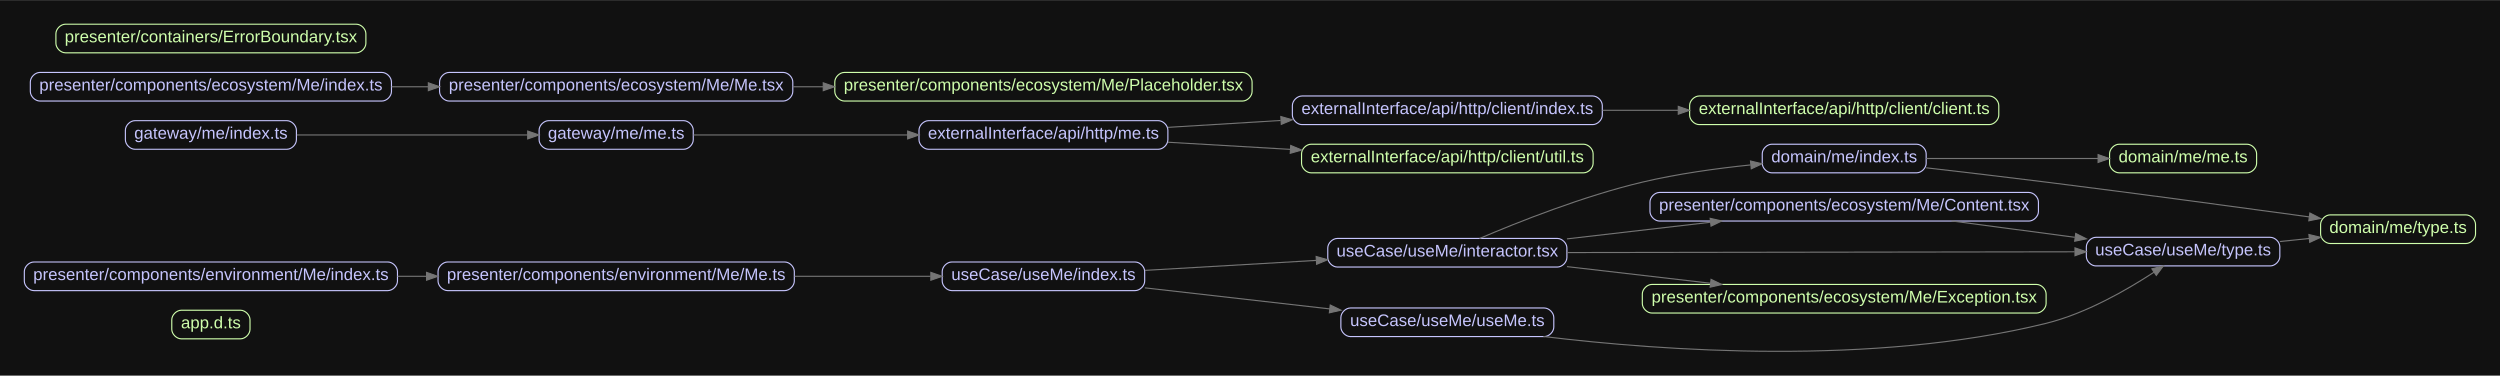
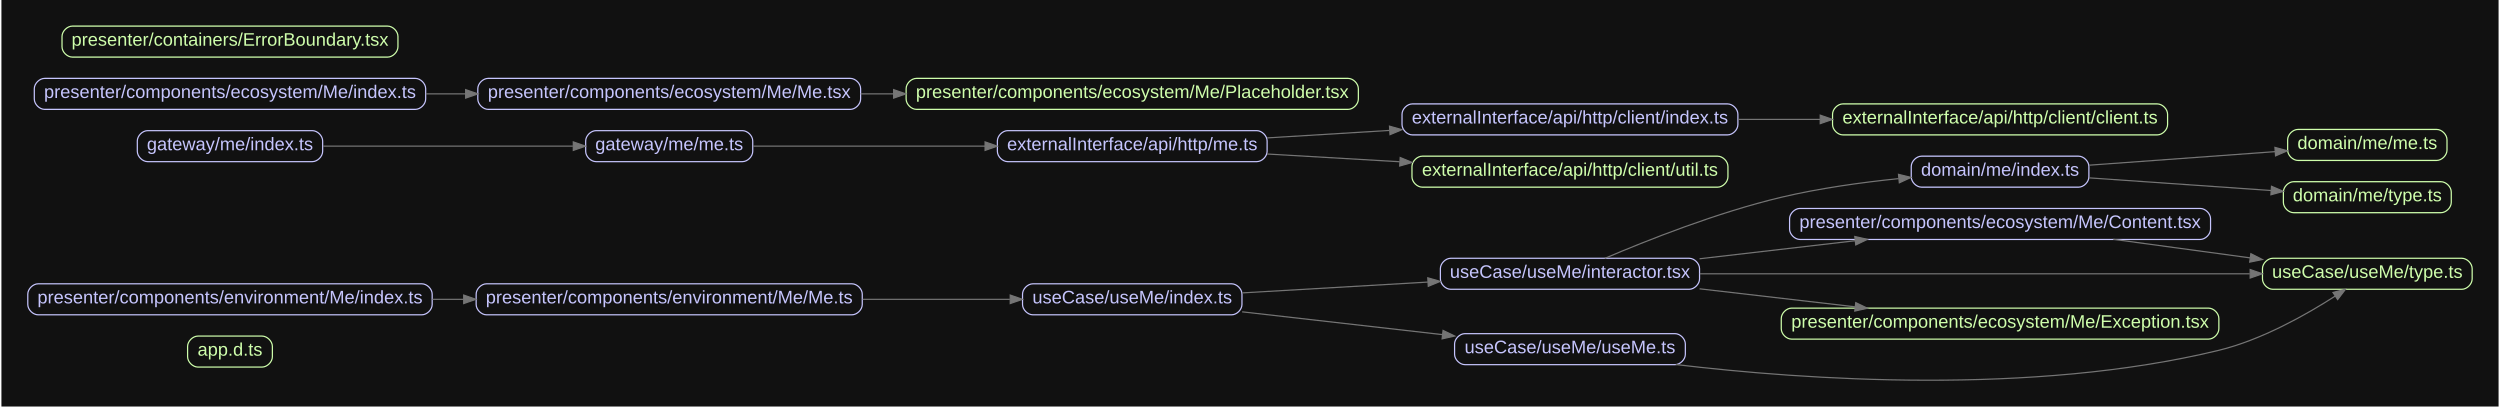
- <svg xmlns="http://www.w3.org/2000/svg" width="2229pt" height="335pt" viewBox="0.00 0.00 2228.79 334.76">
-   <g id="graph0" class="graph" transform="scale(1 1) rotate(0) translate(21.6 313.1637)">
-     <polygon fill="#111111" stroke="transparent" points="-21.6,21.6 -21.6,-313.164 2207.19,-313.164 2207.19,21.6 -21.6,21.6" />
+ <svg xmlns="http://www.w3.org/2000/svg" width="2054pt" height="334pt" viewBox="0.00 0.00 2054.23 334.42">
+   <g id="graph0" class="graph" transform="scale(1 1) rotate(0) translate(21.6 312.8224)">
+     <polygon fill="#111111" stroke="transparent" points="-21.6,21.6 -21.6,-312.822 2032.634,-312.822 2032.634,21.6 -21.6,21.6" />
    <g id="node1" class="node">
-       <path fill="none" stroke="#cfffac" d="M192.788,-36.689C192.788,-36.689 140.043,-36.689 140.043,-36.689 135.793,-36.689 131.543,-32.439 131.543,-28.189 131.543,-28.189 131.543,-19.69 131.543,-19.69 131.543,-15.44 135.793,-11.19 140.043,-11.19 140.043,-11.19 192.788,-11.19 192.788,-11.19 197.038,-11.19 201.288,-15.44 201.288,-19.69 201.288,-19.69 201.288,-28.189 201.288,-28.189 201.288,-32.439 197.038,-36.689 192.788,-36.689" />
-       <text text-anchor="middle" x="166.416" y="-20.564" font-family="Arial" font-size="15.00" fill="#cfffac">app.d.ts</text>
+       <path fill="none" stroke="#cfffac" d="M192.788,-36.348C192.788,-36.348 140.043,-36.348 140.043,-36.348 135.793,-36.348 131.543,-32.098 131.543,-27.848 131.543,-27.848 131.543,-19.348 131.543,-19.348 131.543,-15.098 135.793,-10.848 140.043,-10.848 140.043,-10.848 192.788,-10.848 192.788,-10.848 197.038,-10.848 201.288,-15.098 201.288,-19.348 201.288,-19.348 201.288,-27.848 201.288,-27.848 201.288,-32.098 197.038,-36.348 192.788,-36.348" />
+       <text text-anchor="middle" x="166.416" y="-20.222" font-family="Arial" font-size="15.00" fill="#cfffac">app.d.ts</text>
    </g>
    <g id="node2" class="node">
-       <path fill="none" stroke="#c6c5fe" d="M1687.107,-184.689C1687.107,-184.689 1557.979,-184.689 1557.979,-184.689 1553.729,-184.689 1549.479,-180.439 1549.479,-176.189 1549.479,-176.189 1549.479,-167.69 1549.479,-167.69 1549.479,-163.44 1553.729,-159.19 1557.979,-159.19 1557.979,-159.19 1687.107,-159.19 1687.107,-159.19 1691.357,-159.19 1695.607,-163.44 1695.607,-167.69 1695.607,-167.69 1695.607,-176.189 1695.607,-176.189 1695.607,-180.439 1691.357,-184.689 1687.107,-184.689" />
-       <text text-anchor="middle" x="1622.543" y="-168.564" font-family="Arial" font-size="15.00" fill="#c6c5fe">domain/me/index.ts</text>
+       <path fill="none" stroke="#c6c5fe" d="M1687.107,-184.348C1687.107,-184.348 1557.979,-184.348 1557.979,-184.348 1553.729,-184.348 1549.479,-180.098 1549.479,-175.848 1549.479,-175.848 1549.479,-167.348 1549.479,-167.348 1549.479,-163.098 1553.729,-158.848 1557.979,-158.848 1557.979,-158.848 1687.107,-158.848 1687.107,-158.848 1691.357,-158.848 1695.607,-163.098 1695.607,-167.348 1695.607,-167.348 1695.607,-175.848 1695.607,-175.848 1695.607,-180.098 1691.357,-184.348 1687.107,-184.348" />
+       <text text-anchor="middle" x="1622.543" y="-168.222" font-family="Arial" font-size="15.00" fill="#c6c5fe">domain/me/index.ts</text>
    </g>
    <g id="node3" class="node">
-       <path fill="none" stroke="#cfffac" d="M1981.703,-184.689C1981.703,-184.689 1867.62,-184.689 1867.62,-184.689 1863.37,-184.689 1859.12,-180.439 1859.12,-176.189 1859.12,-176.189 1859.12,-167.69 1859.12,-167.69 1859.12,-163.44 1863.37,-159.19 1867.62,-159.19 1867.62,-159.19 1981.703,-159.19 1981.703,-159.19 1985.953,-159.19 1990.203,-163.44 1990.203,-167.69 1990.203,-167.69 1990.203,-176.189 1990.203,-176.189 1990.203,-180.439 1985.953,-184.689 1981.703,-184.689" />
-       <text text-anchor="middle" x="1924.661" y="-168.564" font-family="Arial" font-size="15.00" fill="#cfffac">domain/me/me.ts</text>
+       <path fill="none" stroke="#cfffac" d="M1981.703,-206.348C1981.703,-206.348 1867.62,-206.348 1867.62,-206.348 1863.37,-206.348 1859.12,-202.098 1859.12,-197.848 1859.12,-197.848 1859.12,-189.348 1859.12,-189.348 1859.12,-185.098 1863.37,-180.848 1867.62,-180.848 1867.62,-180.848 1981.703,-180.848 1981.703,-180.848 1985.953,-180.848 1990.203,-185.098 1990.203,-189.348 1990.203,-189.348 1990.203,-197.848 1990.203,-197.848 1990.203,-202.098 1985.953,-206.348 1981.703,-206.348" />
+       <text text-anchor="middle" x="1924.661" y="-190.222" font-family="Arial" font-size="15.00" fill="#cfffac">domain/me/me.ts</text>
    </g>
    <g id="edge1" class="edge">
-       <path fill="none" stroke="#757575" d="M1695.677,-171.94C1742.046,-171.94 1801.904,-171.94 1848.79,-171.94" />
-       <polygon fill="#757575" stroke="#757575" points="1848.891,-175.44 1858.891,-171.94 1848.891,-168.44 1848.891,-175.44" />
+       <path fill="none" stroke="#757575" d="M1695.677,-176.924C1742.046,-180.3 1801.904,-184.659 1848.79,-188.073" />
+       <polygon fill="#757575" stroke="#757575" points="1848.663,-191.573 1858.891,-188.809 1849.171,-184.592 1848.663,-191.573" />
    </g>
    <g id="node4" class="node">
-       <path fill="none" stroke="#cfffac" d="M2176.869,-121.689C2176.869,-121.689 2055.755,-121.689 2055.755,-121.689 2051.505,-121.689 2047.255,-117.439 2047.255,-113.189 2047.255,-113.189 2047.255,-104.69 2047.255,-104.69 2047.255,-100.44 2051.505,-96.19 2055.755,-96.19 2055.755,-96.19 2176.869,-96.19 2176.869,-96.19 2181.119,-96.19 2185.369,-100.44 2185.369,-104.69 2185.369,-104.69 2185.369,-113.189 2185.369,-113.189 2185.369,-117.439 2181.119,-121.689 2176.869,-121.689" />
-       <text text-anchor="middle" x="2116.312" y="-105.564" font-family="Arial" font-size="15.00" fill="#cfffac">domain/me/type.ts</text>
+       <path fill="none" stroke="#cfffac" d="M1985.218,-163.348C1985.218,-163.348 1864.104,-163.348 1864.104,-163.348 1859.854,-163.348 1855.604,-159.098 1855.604,-154.848 1855.604,-154.848 1855.604,-146.348 1855.604,-146.348 1855.604,-142.098 1859.854,-137.848 1864.104,-137.848 1864.104,-137.848 1985.218,-137.848 1985.218,-137.848 1989.468,-137.848 1993.718,-142.098 1993.718,-146.348 1993.718,-146.348 1993.718,-154.848 1993.718,-154.848 1993.718,-159.098 1989.468,-163.348 1985.218,-163.348" />
+       <text text-anchor="middle" x="1924.661" y="-147.222" font-family="Arial" font-size="15.00" fill="#cfffac">domain/me/type.ts</text>
    </g>
    <g id="edge2" class="edge">
-       <path fill="none" stroke="#757575" d="M1695.601,-163.683C1728.258,-159.921 1767.217,-155.333 1802.289,-150.94 1882.328,-140.912 1973.719,-128.59 2037.188,-119.893" />
-       <polygon fill="#757575" stroke="#757575" points="2037.698,-123.356 2047.129,-118.529 2036.746,-116.421 2037.698,-123.356" />
+       <path fill="none" stroke="#757575" d="M1695.677,-166.515C1740.988,-163.365 1799.18,-159.32 1845.562,-156.096" />
+       <polygon fill="#757575" stroke="#757575" points="1845.838,-159.586 1855.571,-155.401 1845.353,-152.602 1845.838,-159.586" />
    </g>
    <g id="node5" class="node">
-       <path fill="none" stroke="#cfffac" d="M1751.85,-227.689C1751.85,-227.689 1493.236,-227.689 1493.236,-227.689 1488.986,-227.689 1484.736,-223.439 1484.736,-219.189 1484.736,-219.189 1484.736,-210.69 1484.736,-210.69 1484.736,-206.44 1488.986,-202.19 1493.236,-202.19 1493.236,-202.19 1751.85,-202.19 1751.85,-202.19 1756.1,-202.19 1760.35,-206.44 1760.35,-210.69 1760.35,-210.69 1760.35,-219.189 1760.35,-219.189 1760.35,-223.439 1756.1,-227.689 1751.85,-227.689" />
-       <text text-anchor="middle" x="1622.543" y="-211.564" font-family="Arial" font-size="15.00" fill="#cfffac">externalInterface/api/http/client/client.ts</text>
+       <path fill="none" stroke="#cfffac" d="M1751.85,-227.348C1751.85,-227.348 1493.236,-227.348 1493.236,-227.348 1488.986,-227.348 1484.736,-223.098 1484.736,-218.848 1484.736,-218.848 1484.736,-210.348 1484.736,-210.348 1484.736,-206.098 1488.986,-201.848 1493.236,-201.848 1493.236,-201.848 1751.85,-201.848 1751.85,-201.848 1756.1,-201.848 1760.35,-206.098 1760.35,-210.348 1760.35,-210.348 1760.35,-218.848 1760.35,-218.848 1760.35,-223.098 1756.1,-227.348 1751.85,-227.348" />
+       <text text-anchor="middle" x="1622.543" y="-211.222" font-family="Arial" font-size="15.00" fill="#cfffac">externalInterface/api/http/client/client.ts</text>
    </g>
    <g id="node6" class="node">
-       <path fill="none" stroke="#c6c5fe" d="M1398.372,-227.689C1398.372,-227.689 1139.074,-227.689 1139.074,-227.689 1134.824,-227.689 1130.574,-223.439 1130.574,-219.189 1130.574,-219.189 1130.574,-210.69 1130.574,-210.69 1130.574,-206.44 1134.824,-202.19 1139.074,-202.19 1139.074,-202.19 1398.372,-202.19 1398.372,-202.19 1402.622,-202.19 1406.872,-206.44 1406.872,-210.69 1406.872,-210.69 1406.872,-219.189 1406.872,-219.189 1406.872,-223.439 1402.622,-227.689 1398.372,-227.689" />
-       <text text-anchor="middle" x="1268.723" y="-211.564" font-family="Arial" font-size="15.00" fill="#c6c5fe">externalInterface/api/http/client/index.ts</text>
+       <path fill="none" stroke="#c6c5fe" d="M1398.372,-227.348C1398.372,-227.348 1139.074,-227.348 1139.074,-227.348 1134.824,-227.348 1130.574,-223.098 1130.574,-218.848 1130.574,-218.848 1130.574,-210.348 1130.574,-210.348 1130.574,-206.098 1134.824,-201.848 1139.074,-201.848 1139.074,-201.848 1398.372,-201.848 1398.372,-201.848 1402.622,-201.848 1406.872,-206.098 1406.872,-210.348 1406.872,-210.348 1406.872,-218.848 1406.872,-218.848 1406.872,-223.098 1402.622,-227.348 1398.372,-227.348" />
+       <text text-anchor="middle" x="1268.723" y="-211.222" font-family="Arial" font-size="15.00" fill="#c6c5fe">externalInterface/api/http/client/index.ts</text>
    </g>
    <g id="edge3" class="edge">
-       <path fill="none" stroke="#757575" d="M1407.039,-214.94C1429.141,-214.94 1452.089,-214.94 1474.408,-214.94" />
-       <polygon fill="#757575" stroke="#757575" points="1474.613,-218.44 1484.613,-214.94 1474.613,-211.44 1474.613,-218.44" />
+       <path fill="none" stroke="#757575" d="M1407.039,-214.598C1429.141,-214.598 1452.089,-214.598 1474.408,-214.598" />
+       <polygon fill="#757575" stroke="#757575" points="1474.613,-218.098 1484.613,-214.598 1474.613,-211.098 1474.613,-218.098" />
    </g>
    <g id="node7" class="node">
-       <path fill="none" stroke="#cfffac" d="M1390.188,-184.689C1390.188,-184.689 1147.258,-184.689 1147.258,-184.689 1143.008,-184.689 1138.758,-180.439 1138.758,-176.189 1138.758,-176.189 1138.758,-167.69 1138.758,-167.69 1138.758,-163.44 1143.008,-159.19 1147.258,-159.19 1147.258,-159.19 1390.188,-159.19 1390.188,-159.19 1394.438,-159.19 1398.688,-163.44 1398.688,-167.69 1398.688,-167.69 1398.688,-176.189 1398.688,-176.189 1398.688,-180.439 1394.438,-184.689 1390.188,-184.689" />
-       <text text-anchor="middle" x="1268.723" y="-168.564" font-family="Arial" font-size="15.00" fill="#cfffac">externalInterface/api/http/client/util.ts</text>
+       <path fill="none" stroke="#cfffac" d="M1390.188,-184.348C1390.188,-184.348 1147.258,-184.348 1147.258,-184.348 1143.008,-184.348 1138.758,-180.098 1138.758,-175.848 1138.758,-175.848 1138.758,-167.348 1138.758,-167.348 1138.758,-163.098 1143.008,-158.848 1147.258,-158.848 1147.258,-158.848 1390.188,-158.848 1390.188,-158.848 1394.438,-158.848 1398.688,-163.098 1398.688,-167.348 1398.688,-167.348 1398.688,-175.848 1398.688,-175.848 1398.688,-180.098 1394.438,-184.348 1390.188,-184.348" />
+       <text text-anchor="middle" x="1268.723" y="-168.222" font-family="Arial" font-size="15.00" fill="#cfffac">externalInterface/api/http/client/util.ts</text>
    </g>
    <g id="node8" class="node">
-       <path fill="none" stroke="#c6c5fe" d="M1011.087,-205.689C1011.087,-205.689 806.202,-205.689 806.202,-205.689 801.952,-205.689 797.702,-201.439 797.702,-197.189 797.702,-197.189 797.702,-188.69 797.702,-188.69 797.702,-184.44 801.952,-180.19 806.202,-180.19 806.202,-180.19 1011.087,-180.19 1011.087,-180.19 1015.337,-180.19 1019.587,-184.44 1019.587,-188.69 1019.587,-188.69 1019.587,-197.189 1019.587,-197.189 1019.587,-201.439 1015.337,-205.689 1011.087,-205.689" />
-       <text text-anchor="middle" x="908.644" y="-189.564" font-family="Arial" font-size="15.00" fill="#c6c5fe">externalInterface/api/http/me.ts</text>
+       <path fill="none" stroke="#c6c5fe" d="M1011.087,-205.348C1011.087,-205.348 806.202,-205.348 806.202,-205.348 801.952,-205.348 797.702,-201.098 797.702,-196.848 797.702,-196.848 797.702,-188.348 797.702,-188.348 797.702,-184.098 801.952,-179.848 806.202,-179.848 806.202,-179.848 1011.087,-179.848 1011.087,-179.848 1015.337,-179.848 1019.587,-184.098 1019.587,-188.348 1019.587,-188.348 1019.587,-196.848 1019.587,-196.848 1019.587,-201.098 1015.337,-205.348 1011.087,-205.348" />
+       <text text-anchor="middle" x="908.644" y="-189.222" font-family="Arial" font-size="15.00" fill="#c6c5fe">externalInterface/api/http/me.ts</text>
    </g>
    <g id="edge4" class="edge">
-       <path fill="none" stroke="#757575" d="M1019.618,-199.72C1051.36,-201.659 1086.477,-203.805 1120.088,-205.858" />
-       <polygon fill="#757575" stroke="#757575" points="1120.271,-209.376 1130.466,-206.492 1120.698,-202.389 1120.271,-209.376" />
+       <path fill="none" stroke="#757575" d="M1019.618,-199.378C1051.36,-201.318 1086.477,-203.463 1120.088,-205.517" />
+       <polygon fill="#757575" stroke="#757575" points="1120.271,-209.035 1130.466,-206.151 1120.698,-202.048 1120.271,-209.035" />
    </g>
    <g id="edge5" class="edge">
-       <path fill="none" stroke="#757575" d="M1019.618,-186.467C1054.089,-184.457 1092.541,-182.214 1128.721,-180.105" />
-       <polygon fill="#757575" stroke="#757575" points="1129.081,-183.589 1138.86,-179.513 1128.674,-176.601 1129.081,-183.589" />
+       <path fill="none" stroke="#757575" d="M1019.618,-186.126C1054.089,-184.116 1092.541,-181.873 1128.721,-179.763" />
+       <polygon fill="#757575" stroke="#757575" points="1129.081,-183.248 1138.86,-179.172 1128.674,-176.26 1129.081,-183.248" />
    </g>
    <g id="node9" class="node">
-       <path fill="none" stroke="#c6c5fe" d="M234.152,-205.689C234.152,-205.689 98.679,-205.689 98.679,-205.689 94.429,-205.689 90.18,-201.439 90.18,-197.189 90.18,-197.189 90.18,-188.69 90.18,-188.69 90.18,-184.44 94.429,-180.19 98.679,-180.19 98.679,-180.19 234.152,-180.19 234.152,-180.19 238.402,-180.19 242.652,-184.44 242.652,-188.69 242.652,-188.69 242.652,-197.189 242.652,-197.189 242.652,-201.439 238.402,-205.689 234.152,-205.689" />
-       <text text-anchor="middle" x="166.416" y="-189.564" font-family="Arial" font-size="15.00" fill="#c6c5fe">gateway/me/index.ts</text>
+       <path fill="none" stroke="#c6c5fe" d="M234.152,-205.348C234.152,-205.348 98.679,-205.348 98.679,-205.348 94.429,-205.348 90.18,-201.098 90.18,-196.848 90.18,-196.848 90.18,-188.348 90.18,-188.348 90.18,-184.098 94.429,-179.848 98.679,-179.848 98.679,-179.848 234.152,-179.848 234.152,-179.848 238.402,-179.848 242.652,-184.098 242.652,-188.348 242.652,-188.348 242.652,-196.848 242.652,-196.848 242.652,-201.098 238.402,-205.348 234.152,-205.348" />
+       <text text-anchor="middle" x="166.416" y="-189.222" font-family="Arial" font-size="15.00" fill="#c6c5fe">gateway/me/index.ts</text>
    </g>
    <g id="node10" class="node">
-       <path fill="none" stroke="#c6c5fe" d="M587.95,-205.689C587.95,-205.689 467.521,-205.689 467.521,-205.689 463.271,-205.689 459.021,-201.439 459.021,-197.189 459.021,-197.189 459.021,-188.69 459.021,-188.69 459.021,-184.44 463.271,-180.19 467.521,-180.19 467.521,-180.19 587.95,-180.19 587.95,-180.19 592.2,-180.19 596.45,-184.44 596.45,-188.69 596.45,-188.69 596.45,-197.189 596.45,-197.189 596.45,-201.439 592.2,-205.689 587.95,-205.689" />
-       <text text-anchor="middle" x="527.736" y="-189.564" font-family="Arial" font-size="15.00" fill="#c6c5fe">gateway/me/me.ts</text>
+       <path fill="none" stroke="#c6c5fe" d="M587.95,-205.348C587.95,-205.348 467.521,-205.348 467.521,-205.348 463.271,-205.348 459.021,-201.098 459.021,-196.848 459.021,-196.848 459.021,-188.348 459.021,-188.348 459.021,-184.098 463.271,-179.848 467.521,-179.848 467.521,-179.848 587.95,-179.848 587.95,-179.848 592.2,-179.848 596.45,-184.098 596.45,-188.348 596.45,-188.348 596.45,-196.848 596.45,-196.848 596.45,-201.098 592.2,-205.348 587.95,-205.348" />
+       <text text-anchor="middle" x="527.736" y="-189.222" font-family="Arial" font-size="15.00" fill="#c6c5fe">gateway/me/me.ts</text>
    </g>
    <g id="edge6" class="edge">
-       <path fill="none" stroke="#757575" d="M243.042,-192.94C303.454,-192.94 387.409,-192.94 448.488,-192.94" />
-       <polygon fill="#757575" stroke="#757575" points="448.85,-196.44 458.85,-192.94 448.85,-189.44 448.85,-196.44" />
+       <path fill="none" stroke="#757575" d="M243.042,-192.598C303.454,-192.598 387.409,-192.598 448.488,-192.598" />
+       <polygon fill="#757575" stroke="#757575" points="448.85,-196.098 458.85,-192.598 448.85,-189.098 448.85,-196.098" />
    </g>
    <g id="edge7" class="edge">
-       <path fill="none" stroke="#757575" d="M596.715,-192.94C649.829,-192.94 724.577,-192.94 787.585,-192.94" />
-       <polygon fill="#757575" stroke="#757575" points="787.592,-196.44 797.592,-192.94 787.592,-189.44 787.592,-196.44" />
+       <path fill="none" stroke="#757575" d="M596.715,-192.598C649.829,-192.598 724.577,-192.598 787.585,-192.598" />
+       <polygon fill="#757575" stroke="#757575" points="787.592,-196.098 797.592,-192.598 787.592,-189.098 787.592,-196.098" />
    </g>
    <g id="node11" class="node">
-       <path fill="none" stroke="#c6c5fe" d="M1787.197,-141.689C1787.197,-141.689 1457.889,-141.689 1457.889,-141.689 1453.639,-141.689 1449.389,-137.439 1449.389,-133.189 1449.389,-133.189 1449.389,-124.69 1449.389,-124.69 1449.389,-120.44 1453.639,-116.19 1457.889,-116.19 1457.889,-116.19 1787.197,-116.19 1787.197,-116.19 1791.447,-116.19 1795.697,-120.44 1795.697,-124.69 1795.697,-124.69 1795.697,-133.189 1795.697,-133.189 1795.697,-137.439 1791.447,-141.689 1787.197,-141.689" />
-       <text text-anchor="middle" x="1622.543" y="-125.564" font-family="Arial" font-size="15.00" fill="#c6c5fe">presenter/components/ecosystem/Me/Content.tsx</text>
+       <path fill="none" stroke="#c6c5fe" d="M1787.197,-141.348C1787.197,-141.348 1457.889,-141.348 1457.889,-141.348 1453.639,-141.348 1449.389,-137.098 1449.389,-132.848 1449.389,-132.848 1449.389,-124.348 1449.389,-124.348 1449.389,-120.098 1453.639,-115.848 1457.889,-115.848 1457.889,-115.848 1787.197,-115.848 1787.197,-115.848 1791.447,-115.848 1795.697,-120.098 1795.697,-124.348 1795.697,-124.348 1795.697,-132.848 1795.697,-132.848 1795.697,-137.098 1791.447,-141.348 1787.197,-141.348" />
+       <text text-anchor="middle" x="1622.543" y="-125.222" font-family="Arial" font-size="15.00" fill="#c6c5fe">presenter/components/ecosystem/Me/Content.tsx</text>
    </g>
    <g id="node12" class="node">
-       <path fill="none" stroke="#c6c5fe" d="M2002.407,-101.689C2002.407,-101.689 1846.915,-101.689 1846.915,-101.689 1842.666,-101.689 1838.416,-97.439 1838.416,-93.189 1838.416,-93.189 1838.416,-84.69 1838.416,-84.69 1838.416,-80.44 1842.666,-76.19 1846.915,-76.19 1846.915,-76.19 2002.407,-76.19 2002.407,-76.19 2006.657,-76.19 2010.907,-80.44 2010.907,-84.69 2010.907,-84.69 2010.907,-93.189 2010.907,-93.189 2010.907,-97.439 2006.657,-101.689 2002.407,-101.689" />
-       <text text-anchor="middle" x="1924.661" y="-85.564" font-family="Arial" font-size="15.00" fill="#c6c5fe">useCase/useMe/type.ts</text>
+       <path fill="none" stroke="#cfffac" d="M2002.407,-100.348C2002.407,-100.348 1846.915,-100.348 1846.915,-100.348 1842.666,-100.348 1838.416,-96.098 1838.416,-91.848 1838.416,-91.848 1838.416,-83.348 1838.416,-83.348 1838.416,-79.098 1842.666,-74.848 1846.915,-74.848 1846.915,-74.848 2002.407,-74.848 2002.407,-74.848 2006.657,-74.848 2010.907,-79.098 2010.907,-83.348 2010.907,-83.348 2010.907,-91.848 2010.907,-91.848 2010.907,-96.098 2006.657,-100.348 2002.407,-100.348" />
+       <text text-anchor="middle" x="1924.661" y="-84.222" font-family="Arial" font-size="15.00" fill="#cfffac">useCase/useMe/type.ts</text>
    </g>
    <g id="edge8" class="edge">
-       <path fill="none" stroke="#757575" d="M1718.135,-116.283C1753.222,-111.638 1792.946,-106.378 1828.116,-101.722" />
-       <polygon fill="#757575" stroke="#757575" points="1828.936,-105.144 1838.39,-100.362 1828.017,-98.205 1828.936,-105.144" />
+       <path fill="none" stroke="#757575" d="M1715.654,-115.962C1751.39,-111.112 1792.227,-105.57 1828.266,-100.68" />
+       <polygon fill="#757575" stroke="#757575" points="1828.857,-104.132 1838.296,-99.319 1827.916,-97.195 1828.857,-104.132" />
+     </g>
+     <g id="node13" class="node">
+       <path fill="none" stroke="#cfffac" d="M1794.035,-59.348C1794.035,-59.348 1451.051,-59.348 1451.051,-59.348 1446.801,-59.348 1442.551,-55.098 1442.551,-50.848 1442.551,-50.848 1442.551,-42.348 1442.551,-42.348 1442.551,-38.098 1446.801,-33.848 1451.051,-33.848 1451.051,-33.848 1794.035,-33.848 1794.035,-33.848 1798.285,-33.848 1802.534,-38.098 1802.534,-42.348 1802.534,-42.348 1802.534,-50.848 1802.534,-50.848 1802.534,-55.098 1798.285,-59.348 1794.035,-59.348" />
+       <text text-anchor="middle" x="1622.543" y="-43.222" font-family="Arial" font-size="15.00" fill="#cfffac">presenter/components/ecosystem/Me/Exception.tsx</text>
+     </g>
+     <g id="node14" class="node">
+       <path fill="none" stroke="#c6c5fe" d="M676.691,-248.348C676.691,-248.348 378.781,-248.348 378.781,-248.348 374.531,-248.348 370.281,-244.098 370.281,-239.848 370.281,-239.848 370.281,-231.348 370.281,-231.348 370.281,-227.098 374.531,-222.848 378.781,-222.848 378.781,-222.848 676.691,-222.848 676.691,-222.848 680.941,-222.848 685.191,-227.098 685.191,-231.348 685.191,-231.348 685.191,-239.848 685.191,-239.848 685.191,-244.098 680.941,-248.348 676.691,-248.348" />
+       <text text-anchor="middle" x="527.736" y="-232.222" font-family="Arial" font-size="15.00" fill="#c6c5fe">presenter/components/ecosystem/Me/Me.tsx</text>
+     </g>
+     <g id="node15" class="node">
+       <path fill="none" stroke="#cfffac" d="M1086.153,-248.348C1086.153,-248.348 731.136,-248.348 731.136,-248.348 726.886,-248.348 722.636,-244.098 722.636,-239.848 722.636,-239.848 722.636,-231.348 722.636,-231.348 722.636,-227.098 726.886,-222.848 731.136,-222.848 731.136,-222.848 1086.153,-222.848 1086.153,-222.848 1090.403,-222.848 1094.653,-227.098 1094.653,-231.348 1094.653,-231.348 1094.653,-239.848 1094.653,-239.848 1094.653,-244.098 1090.403,-248.348 1086.153,-248.348" />
+       <text text-anchor="middle" x="908.644" y="-232.222" font-family="Arial" font-size="15.00" fill="#cfffac">presenter/components/ecosystem/Me/Placeholder.tsx</text>
+     </g>
+     <g id="edge9" class="edge">
+       <path fill="none" stroke="#757575" d="M685.14,-235.598C694.068,-235.598 703.096,-235.598 712.142,-235.598" />
+       <polygon fill="#757575" stroke="#757575" points="712.359,-239.098 722.359,-235.598 712.359,-232.098 712.359,-239.098" />
+     </g>
+     <g id="node16" class="node">
+       <path fill="none" stroke="#c6c5fe" d="M318.892,-248.348C318.892,-248.348 13.939,-248.348 13.939,-248.348 9.689,-248.348 5.439,-244.098 5.439,-239.848 5.439,-239.848 5.439,-231.348 5.439,-231.348 5.439,-227.098 9.689,-222.848 13.939,-222.848 13.939,-222.848 318.892,-222.848 318.892,-222.848 323.142,-222.848 327.392,-227.098 327.392,-231.348 327.392,-231.348 327.392,-239.848 327.392,-239.848 327.392,-244.098 323.142,-248.348 318.892,-248.348" />
+       <text text-anchor="middle" x="166.416" y="-232.222" font-family="Arial" font-size="15.00" fill="#c6c5fe">presenter/components/ecosystem/Me/index.ts</text>
+     </g>
+     <g id="edge10" class="edge">
+       <path fill="none" stroke="#757575" d="M327.526,-235.598C338.293,-235.598 349.154,-235.598 359.954,-235.598" />
+       <polygon fill="#757575" stroke="#757575" points="360.283,-239.098 370.283,-235.598 360.283,-232.098 360.283,-239.098" />
+     </g>
+     <g id="node17" class="node">
+       <path fill="none" stroke="#c6c5fe" d="M678.045,-79.348C678.045,-79.348 377.426,-79.348 377.426,-79.348 373.176,-79.348 368.926,-75.098 368.926,-70.848 368.926,-70.848 368.926,-62.348 368.926,-62.348 368.926,-58.098 373.176,-53.848 377.426,-53.848 377.426,-53.848 678.045,-53.848 678.045,-53.848 682.295,-53.848 686.545,-58.098 686.545,-62.348 686.545,-62.348 686.545,-70.848 686.545,-70.848 686.545,-75.098 682.295,-79.348 678.045,-79.348" />
+       <text text-anchor="middle" x="527.736" y="-63.222" font-family="Arial" font-size="15.00" fill="#c6c5fe">presenter/components/environment/Me/Me.ts</text>
+     </g>
+     <g id="node18" class="node">
+       <path fill="none" stroke="#c6c5fe" d="M990.398,-79.348C990.398,-79.348 826.891,-79.348 826.891,-79.348 822.641,-79.348 818.391,-75.098 818.391,-70.848 818.391,-70.848 818.391,-62.348 818.391,-62.348 818.391,-58.098 822.641,-53.848 826.891,-53.848 826.891,-53.848 990.398,-53.848 990.398,-53.848 994.648,-53.848 998.897,-58.098 998.897,-62.348 998.897,-62.348 998.897,-70.848 998.897,-70.848 998.897,-75.098 994.648,-79.348 990.398,-79.348" />
+       <text text-anchor="middle" x="908.644" y="-63.222" font-family="Arial" font-size="15.00" fill="#c6c5fe">useCase/useMe/index.ts</text>
+     </g>
+     <g id="edge11" class="edge">
+       <path fill="none" stroke="#757575" d="M686.793,-66.598C727.816,-66.598 770.837,-66.598 807.959,-66.598" />
+       <polygon fill="#757575" stroke="#757575" points="808.267,-70.098 818.267,-66.598 808.267,-63.098 808.267,-70.098" />
+     </g>
+     <g id="node21" class="node">
+       <path fill="none" stroke="#c6c5fe" d="M1366.816,-100.348C1366.816,-100.348 1170.63,-100.348 1170.63,-100.348 1166.38,-100.348 1162.13,-96.098 1162.13,-91.848 1162.13,-91.848 1162.13,-83.348 1162.13,-83.348 1162.13,-79.098 1166.38,-74.848 1170.63,-74.848 1170.63,-74.848 1366.816,-74.848 1366.816,-74.848 1371.066,-74.848 1375.316,-79.098 1375.316,-83.348 1375.316,-83.348 1375.316,-91.848 1375.316,-91.848 1375.316,-96.098 1371.066,-100.348 1366.816,-100.348" />
+       <text text-anchor="middle" x="1268.723" y="-84.222" font-family="Arial" font-size="15.00" fill="#c6c5fe">useCase/useMe/interactor.tsx</text>
+     </g>
+     <g id="edge13" class="edge">
+       <path fill="none" stroke="#757575" d="M999.043,-71.87C1045.331,-74.57 1102.232,-77.888 1151.818,-80.78" />
+       <polygon fill="#757575" stroke="#757575" points="1151.77,-84.283 1161.957,-81.371 1152.177,-77.295 1151.77,-84.283" />
+     </g>
+     <g id="node22" class="node">
+       <path fill="none" stroke="#c6c5fe" d="M1355.139,-38.348C1355.139,-38.348 1182.307,-38.348 1182.307,-38.348 1178.057,-38.348 1173.807,-34.098 1173.807,-29.848 1173.807,-29.848 1173.807,-21.348 1173.807,-21.348 1173.807,-17.098 1178.057,-12.848 1182.307,-12.848 1182.307,-12.848 1355.139,-12.848 1355.139,-12.848 1359.389,-12.848 1363.639,-17.098 1363.639,-21.348 1363.639,-21.348 1363.639,-29.848 1363.639,-29.848 1363.639,-34.098 1359.389,-38.348 1355.139,-38.348" />
+       <text text-anchor="middle" x="1268.723" y="-22.222" font-family="Arial" font-size="15.00" fill="#c6c5fe">useCase/useMe/useMe.ts</text>
+     </g>
+     <g id="edge14" class="edge">
+       <path fill="none" stroke="#757575" d="M999.043,-56.305C1049.145,-50.6 1111.681,-43.48 1163.916,-37.532" />
+       <polygon fill="#757575" stroke="#757575" points="1164.341,-41.006 1173.881,-36.397 1163.549,-34.051 1164.341,-41.006" />
+     </g>
+     <g id="node19" class="node">
+       <path fill="none" stroke="#c6c5fe" d="M324.247,-79.348C324.247,-79.348 8.584,-79.348 8.584,-79.348 4.334,-79.348 .084,-75.098 .084,-70.848 .084,-70.848 .084,-62.348 .084,-62.348 .084,-58.098 4.334,-53.848 8.584,-53.848 8.584,-53.848 324.247,-53.848 324.247,-53.848 328.497,-53.848 332.747,-58.098 332.747,-62.348 332.747,-62.348 332.747,-70.848 332.747,-70.848 332.747,-75.098 328.497,-79.348 324.247,-79.348" />
+       <text text-anchor="middle" x="166.416" y="-63.222" font-family="Arial" font-size="15.00" fill="#c6c5fe">presenter/components/environment/Me/index.ts</text>
+     </g>
+     <g id="edge12" class="edge">
+       <path fill="none" stroke="#757575" d="M332.798,-66.598C341.385,-66.598 350.014,-66.598 358.609,-66.598" />
+       <polygon fill="#757575" stroke="#757575" points="358.678,-70.098 368.678,-66.598 358.678,-63.098 358.678,-70.098" />
+     </g>
+     <g id="node20" class="node">
+       <path fill="none" stroke="#cfffac" d="M296.092,-291.348C296.092,-291.348 36.739,-291.348 36.739,-291.348 32.489,-291.348 28.239,-287.098 28.239,-282.848 28.239,-282.848 28.239,-274.348 28.239,-274.348 28.239,-270.098 32.489,-265.848 36.739,-265.848 36.739,-265.848 296.092,-265.848 296.092,-265.848 300.342,-265.848 304.592,-270.098 304.592,-274.348 304.592,-274.348 304.592,-282.848 304.592,-282.848 304.592,-287.098 300.342,-291.348 296.092,-291.348" />
+       <text text-anchor="middle" x="166.416" y="-275.222" font-family="Arial" font-size="15.00" fill="#cfffac">presenter/containers/ErrorBoundary.tsx</text>
+     </g>
+     <g id="edge15" class="edge">
+       <path fill="none" stroke="#757575" d="M1297.357,-100.287C1331.353,-114.801 1390.09,-138.158 1442.797,-150.598 1473.841,-157.925 1508.532,-162.743 1539.094,-165.89" />
+       <polygon fill="#757575" stroke="#757575" points="1538.994,-169.397 1549.289,-166.895 1539.68,-162.431 1538.994,-169.397" />
+     </g>
+     <g id="edge16" class="edge">
+       <path fill="none" stroke="#757575" d="M1375.36,-99.955C1415.681,-104.627 1461.818,-109.974 1503.229,-114.772" />
+       <polygon fill="#757575" stroke="#757575" points="1503.033,-118.273 1513.37,-115.947 1503.839,-111.319 1503.033,-118.273" />
+     </g>
+     <g id="edge18" class="edge">
+       <path fill="none" stroke="#757575" d="M1375.571,-87.598C1500.97,-87.598 1707.099,-87.598 1827.946,-87.598" />
+       <polygon fill="#757575" stroke="#757575" points="1828.291,-91.098 1838.291,-87.598 1828.291,-84.098 1828.291,-91.098" />
+     </g>
+     <g id="edge17" class="edge">
+       <path fill="none" stroke="#757575" d="M1375.36,-75.241C1415.681,-70.569 1461.818,-65.223 1503.229,-60.424" />
+       <polygon fill="#757575" stroke="#757575" points="1503.839,-63.877 1513.37,-59.249 1503.033,-56.923 1503.839,-63.877" />
    </g>
    <g id="edge19" class="edge">
-       <path fill="none" stroke="#757575" d="M2010.956,-97.945C2019.668,-98.854 2028.486,-99.774 2037.119,-100.675" />
-       <polygon fill="#757575" stroke="#757575" points="2036.84,-104.165 2047.149,-101.722 2037.567,-97.203 2036.84,-104.165" />
-     </g>
-     <g id="node13" class="node">
-       <path fill="none" stroke="#cfffac" d="M1794.035,-59.689C1794.035,-59.689 1451.051,-59.689 1451.051,-59.689 1446.801,-59.689 1442.551,-55.439 1442.551,-51.189 1442.551,-51.189 1442.551,-42.69 1442.551,-42.69 1442.551,-38.44 1446.801,-34.19 1451.051,-34.19 1451.051,-34.19 1794.035,-34.19 1794.035,-34.19 1798.285,-34.19 1802.534,-38.44 1802.534,-42.69 1802.534,-42.69 1802.534,-51.189 1802.534,-51.189 1802.534,-55.439 1798.285,-59.689 1794.035,-59.689" />
-       <text text-anchor="middle" x="1622.543" y="-43.564" font-family="Arial" font-size="15.00" fill="#cfffac">presenter/components/ecosystem/Me/Exception.tsx</text>
-     </g>
-     <g id="node14" class="node">
-       <path fill="none" stroke="#c6c5fe" d="M676.691,-248.689C676.691,-248.689 378.781,-248.689 378.781,-248.689 374.531,-248.689 370.281,-244.439 370.281,-240.189 370.281,-240.189 370.281,-231.69 370.281,-231.69 370.281,-227.44 374.531,-223.19 378.781,-223.19 378.781,-223.19 676.691,-223.19 676.691,-223.19 680.941,-223.19 685.191,-227.44 685.191,-231.69 685.191,-231.69 685.191,-240.189 685.191,-240.189 685.191,-244.439 680.941,-248.689 676.691,-248.689" />
-       <text text-anchor="middle" x="527.736" y="-232.564" font-family="Arial" font-size="15.00" fill="#c6c5fe">presenter/components/ecosystem/Me/Me.tsx</text>
-     </g>
-     <g id="node15" class="node">
-       <path fill="none" stroke="#cfffac" d="M1086.153,-248.689C1086.153,-248.689 731.136,-248.689 731.136,-248.689 726.886,-248.689 722.636,-244.439 722.636,-240.189 722.636,-240.189 722.636,-231.69 722.636,-231.69 722.636,-227.44 726.886,-223.19 731.136,-223.19 731.136,-223.19 1086.153,-223.19 1086.153,-223.19 1090.403,-223.19 1094.653,-227.44 1094.653,-231.69 1094.653,-231.69 1094.653,-240.189 1094.653,-240.189 1094.653,-244.439 1090.403,-248.689 1086.153,-248.689" />
-       <text text-anchor="middle" x="908.644" y="-232.564" font-family="Arial" font-size="15.00" fill="#cfffac">presenter/components/ecosystem/Me/Placeholder.tsx</text>
-     </g>
-     <g id="edge9" class="edge">
-       <path fill="none" stroke="#757575" d="M685.14,-235.94C694.068,-235.94 703.096,-235.94 712.142,-235.94" />
-       <polygon fill="#757575" stroke="#757575" points="712.359,-239.44 722.359,-235.94 712.359,-232.44 712.359,-239.44" />
-     </g>
-     <g id="node16" class="node">
-       <path fill="none" stroke="#c6c5fe" d="M318.892,-248.689C318.892,-248.689 13.939,-248.689 13.939,-248.689 9.689,-248.689 5.439,-244.439 5.439,-240.189 5.439,-240.189 5.439,-231.69 5.439,-231.69 5.439,-227.44 9.689,-223.19 13.939,-223.19 13.939,-223.19 318.892,-223.19 318.892,-223.19 323.142,-223.19 327.392,-227.44 327.392,-231.69 327.392,-231.69 327.392,-240.189 327.392,-240.189 327.392,-244.439 323.142,-248.689 318.892,-248.689" />
-       <text text-anchor="middle" x="166.416" y="-232.564" font-family="Arial" font-size="15.00" fill="#c6c5fe">presenter/components/ecosystem/Me/index.ts</text>
-     </g>
-     <g id="edge10" class="edge">
-       <path fill="none" stroke="#757575" d="M327.526,-235.94C338.293,-235.94 349.154,-235.94 359.954,-235.94" />
-       <polygon fill="#757575" stroke="#757575" points="360.283,-239.44 370.283,-235.94 360.283,-232.44 360.283,-239.44" />
-     </g>
-     <g id="node17" class="node">
-       <path fill="none" stroke="#c6c5fe" d="M678.045,-79.689C678.045,-79.689 377.426,-79.689 377.426,-79.689 373.176,-79.689 368.926,-75.439 368.926,-71.189 368.926,-71.189 368.926,-62.69 368.926,-62.69 368.926,-58.44 373.176,-54.19 377.426,-54.19 377.426,-54.19 678.045,-54.19 678.045,-54.19 682.295,-54.19 686.545,-58.44 686.545,-62.69 686.545,-62.69 686.545,-71.189 686.545,-71.189 686.545,-75.439 682.295,-79.689 678.045,-79.689" />
-       <text text-anchor="middle" x="527.736" y="-63.564" font-family="Arial" font-size="15.00" fill="#c6c5fe">presenter/components/environment/Me/Me.ts</text>
-     </g>
-     <g id="node18" class="node">
-       <path fill="none" stroke="#c6c5fe" d="M990.398,-79.689C990.398,-79.689 826.891,-79.689 826.891,-79.689 822.641,-79.689 818.391,-75.439 818.391,-71.189 818.391,-71.189 818.391,-62.69 818.391,-62.69 818.391,-58.44 822.641,-54.19 826.891,-54.19 826.891,-54.19 990.398,-54.19 990.398,-54.19 994.648,-54.19 998.897,-58.44 998.897,-62.69 998.897,-62.69 998.897,-71.189 998.897,-71.189 998.897,-75.439 994.648,-79.689 990.398,-79.689" />
-       <text text-anchor="middle" x="908.644" y="-63.564" font-family="Arial" font-size="15.00" fill="#c6c5fe">useCase/useMe/index.ts</text>
-     </g>
-     <g id="edge11" class="edge">
-       <path fill="none" stroke="#757575" d="M686.793,-66.939C727.816,-66.939 770.837,-66.939 807.959,-66.939" />
-       <polygon fill="#757575" stroke="#757575" points="808.267,-70.44 818.267,-66.939 808.267,-63.44 808.267,-70.44" />
-     </g>
-     <g id="node21" class="node">
-       <path fill="none" stroke="#c6c5fe" d="M1366.816,-100.689C1366.816,-100.689 1170.63,-100.689 1170.63,-100.689 1166.38,-100.689 1162.13,-96.439 1162.13,-92.189 1162.13,-92.189 1162.13,-83.69 1162.13,-83.69 1162.13,-79.44 1166.38,-75.19 1170.63,-75.19 1170.63,-75.19 1366.816,-75.19 1366.816,-75.19 1371.066,-75.19 1375.316,-79.44 1375.316,-83.69 1375.316,-83.69 1375.316,-92.189 1375.316,-92.189 1375.316,-96.439 1371.066,-100.689 1366.816,-100.689" />
-       <text text-anchor="middle" x="1268.723" y="-84.564" font-family="Arial" font-size="15.00" fill="#c6c5fe">useCase/useMe/interactor.tsx</text>
-     </g>
-     <g id="edge13" class="edge">
-       <path fill="none" stroke="#757575" d="M999.043,-72.212C1045.331,-74.911 1102.232,-78.23 1151.818,-81.121" />
-       <polygon fill="#757575" stroke="#757575" points="1151.77,-84.625 1161.957,-81.713 1152.177,-77.636 1151.77,-84.625" />
-     </g>
-     <g id="node22" class="node">
-       <path fill="none" stroke="#c6c5fe" d="M1355.139,-38.689C1355.139,-38.689 1182.307,-38.689 1182.307,-38.689 1178.057,-38.689 1173.807,-34.439 1173.807,-30.189 1173.807,-30.189 1173.807,-21.69 1173.807,-21.69 1173.807,-17.44 1178.057,-13.19 1182.307,-13.19 1182.307,-13.19 1355.139,-13.19 1355.139,-13.19 1359.389,-13.19 1363.639,-17.44 1363.639,-21.69 1363.639,-21.69 1363.639,-30.189 1363.639,-30.189 1363.639,-34.439 1359.389,-38.689 1355.139,-38.689" />
-       <text text-anchor="middle" x="1268.723" y="-22.564" font-family="Arial" font-size="15.00" fill="#c6c5fe">useCase/useMe/useMe.ts</text>
-     </g>
-     <g id="edge14" class="edge">
-       <path fill="none" stroke="#757575" d="M999.043,-56.646C1049.145,-50.941 1111.681,-43.821 1163.916,-37.873" />
-       <polygon fill="#757575" stroke="#757575" points="1164.341,-41.347 1173.881,-36.739 1163.549,-34.392 1164.341,-41.347" />
-     </g>
-     <g id="node19" class="node">
-       <path fill="none" stroke="#c6c5fe" d="M324.247,-79.689C324.247,-79.689 8.584,-79.689 8.584,-79.689 4.334,-79.689 .084,-75.439 .084,-71.189 .084,-71.189 .084,-62.69 .084,-62.69 .084,-58.44 4.334,-54.19 8.584,-54.19 8.584,-54.19 324.247,-54.19 324.247,-54.19 328.497,-54.19 332.747,-58.44 332.747,-62.69 332.747,-62.69 332.747,-71.189 332.747,-71.189 332.747,-75.439 328.497,-79.689 324.247,-79.689" />
-       <text text-anchor="middle" x="166.416" y="-63.564" font-family="Arial" font-size="15.00" fill="#c6c5fe">presenter/components/environment/Me/index.ts</text>
-     </g>
-     <g id="edge12" class="edge">
-       <path fill="none" stroke="#757575" d="M332.798,-66.939C341.385,-66.939 350.014,-66.939 358.609,-66.939" />
-       <polygon fill="#757575" stroke="#757575" points="358.678,-70.44 368.678,-66.939 358.678,-63.44 358.678,-70.44" />
-     </g>
-     <g id="node20" class="node">
-       <path fill="none" stroke="#cfffac" d="M296.092,-291.689C296.092,-291.689 36.739,-291.689 36.739,-291.689 32.489,-291.689 28.239,-287.439 28.239,-283.189 28.239,-283.189 28.239,-274.69 28.239,-274.69 28.239,-270.44 32.489,-266.19 36.739,-266.19 36.739,-266.19 296.092,-266.19 296.092,-266.19 300.342,-266.19 304.592,-270.44 304.592,-274.69 304.592,-274.69 304.592,-283.189 304.592,-283.189 304.592,-287.439 300.342,-291.689 296.092,-291.689" />
-       <text text-anchor="middle" x="166.416" y="-275.564" font-family="Arial" font-size="15.00" fill="#cfffac">presenter/containers/ErrorBoundary.tsx</text>
-     </g>
-     <g id="edge15" class="edge">
-       <path fill="none" stroke="#757575" d="M1297.357,-100.628C1331.353,-115.142 1390.09,-138.5 1442.797,-150.94 1473.841,-158.266 1508.532,-163.085 1539.094,-166.232" />
-       <polygon fill="#757575" stroke="#757575" points="1538.994,-169.739 1549.289,-167.236 1539.68,-162.773 1538.994,-169.739" />
-     </g>
-     <g id="edge16" class="edge">
-       <path fill="none" stroke="#757575" d="M1375.36,-100.296C1415.681,-104.969 1461.818,-110.315 1503.229,-115.114" />
-       <polygon fill="#757575" stroke="#757575" points="1503.033,-118.614 1513.37,-116.289 1503.839,-111.661 1503.033,-118.614" />
-     </g>
-     <g id="edge18" class="edge">
-       <path fill="none" stroke="#757575" d="M1375.571,-88.102C1500.97,-88.294 1707.099,-88.608 1827.946,-88.792" />
-       <polygon fill="#757575" stroke="#757575" points="1828.286,-92.293 1838.291,-88.808 1828.296,-85.293 1828.286,-92.293" />
-     </g>
-     <g id="edge17" class="edge">
-       <path fill="none" stroke="#757575" d="M1375.36,-75.582C1415.681,-70.91 1461.818,-65.564 1503.229,-60.765" />
-       <polygon fill="#757575" stroke="#757575" points="1503.839,-64.218 1513.37,-59.59 1503.033,-57.265 1503.839,-64.218" />
-     </g>
-     <g id="edge20" class="edge">
-       <path fill="none" stroke="#757575" d="M1354.319,-13.294C1460.98,-.364 1648.012,12.968 1802.289,-24.939 1838.005,-33.715 1874.858,-54.954 1898.66,-70.569" />
-       <polygon fill="#757575" stroke="#757575" points="1896.86,-73.576 1907.114,-76.24 1900.76,-67.763 1896.86,-73.576" />
+       <path fill="none" stroke="#757575" d="M1355.682,-12.948C1462.535,-.236 1648.566,12.649 1802.289,-24.598 1837.708,-33.18 1874.359,-53.897 1898.202,-69.244" />
+       <polygon fill="#757575" stroke="#757575" points="1896.406,-72.252 1906.684,-74.827 1900.255,-66.405 1896.406,-72.252" />
    </g>
  </g>
</svg>
